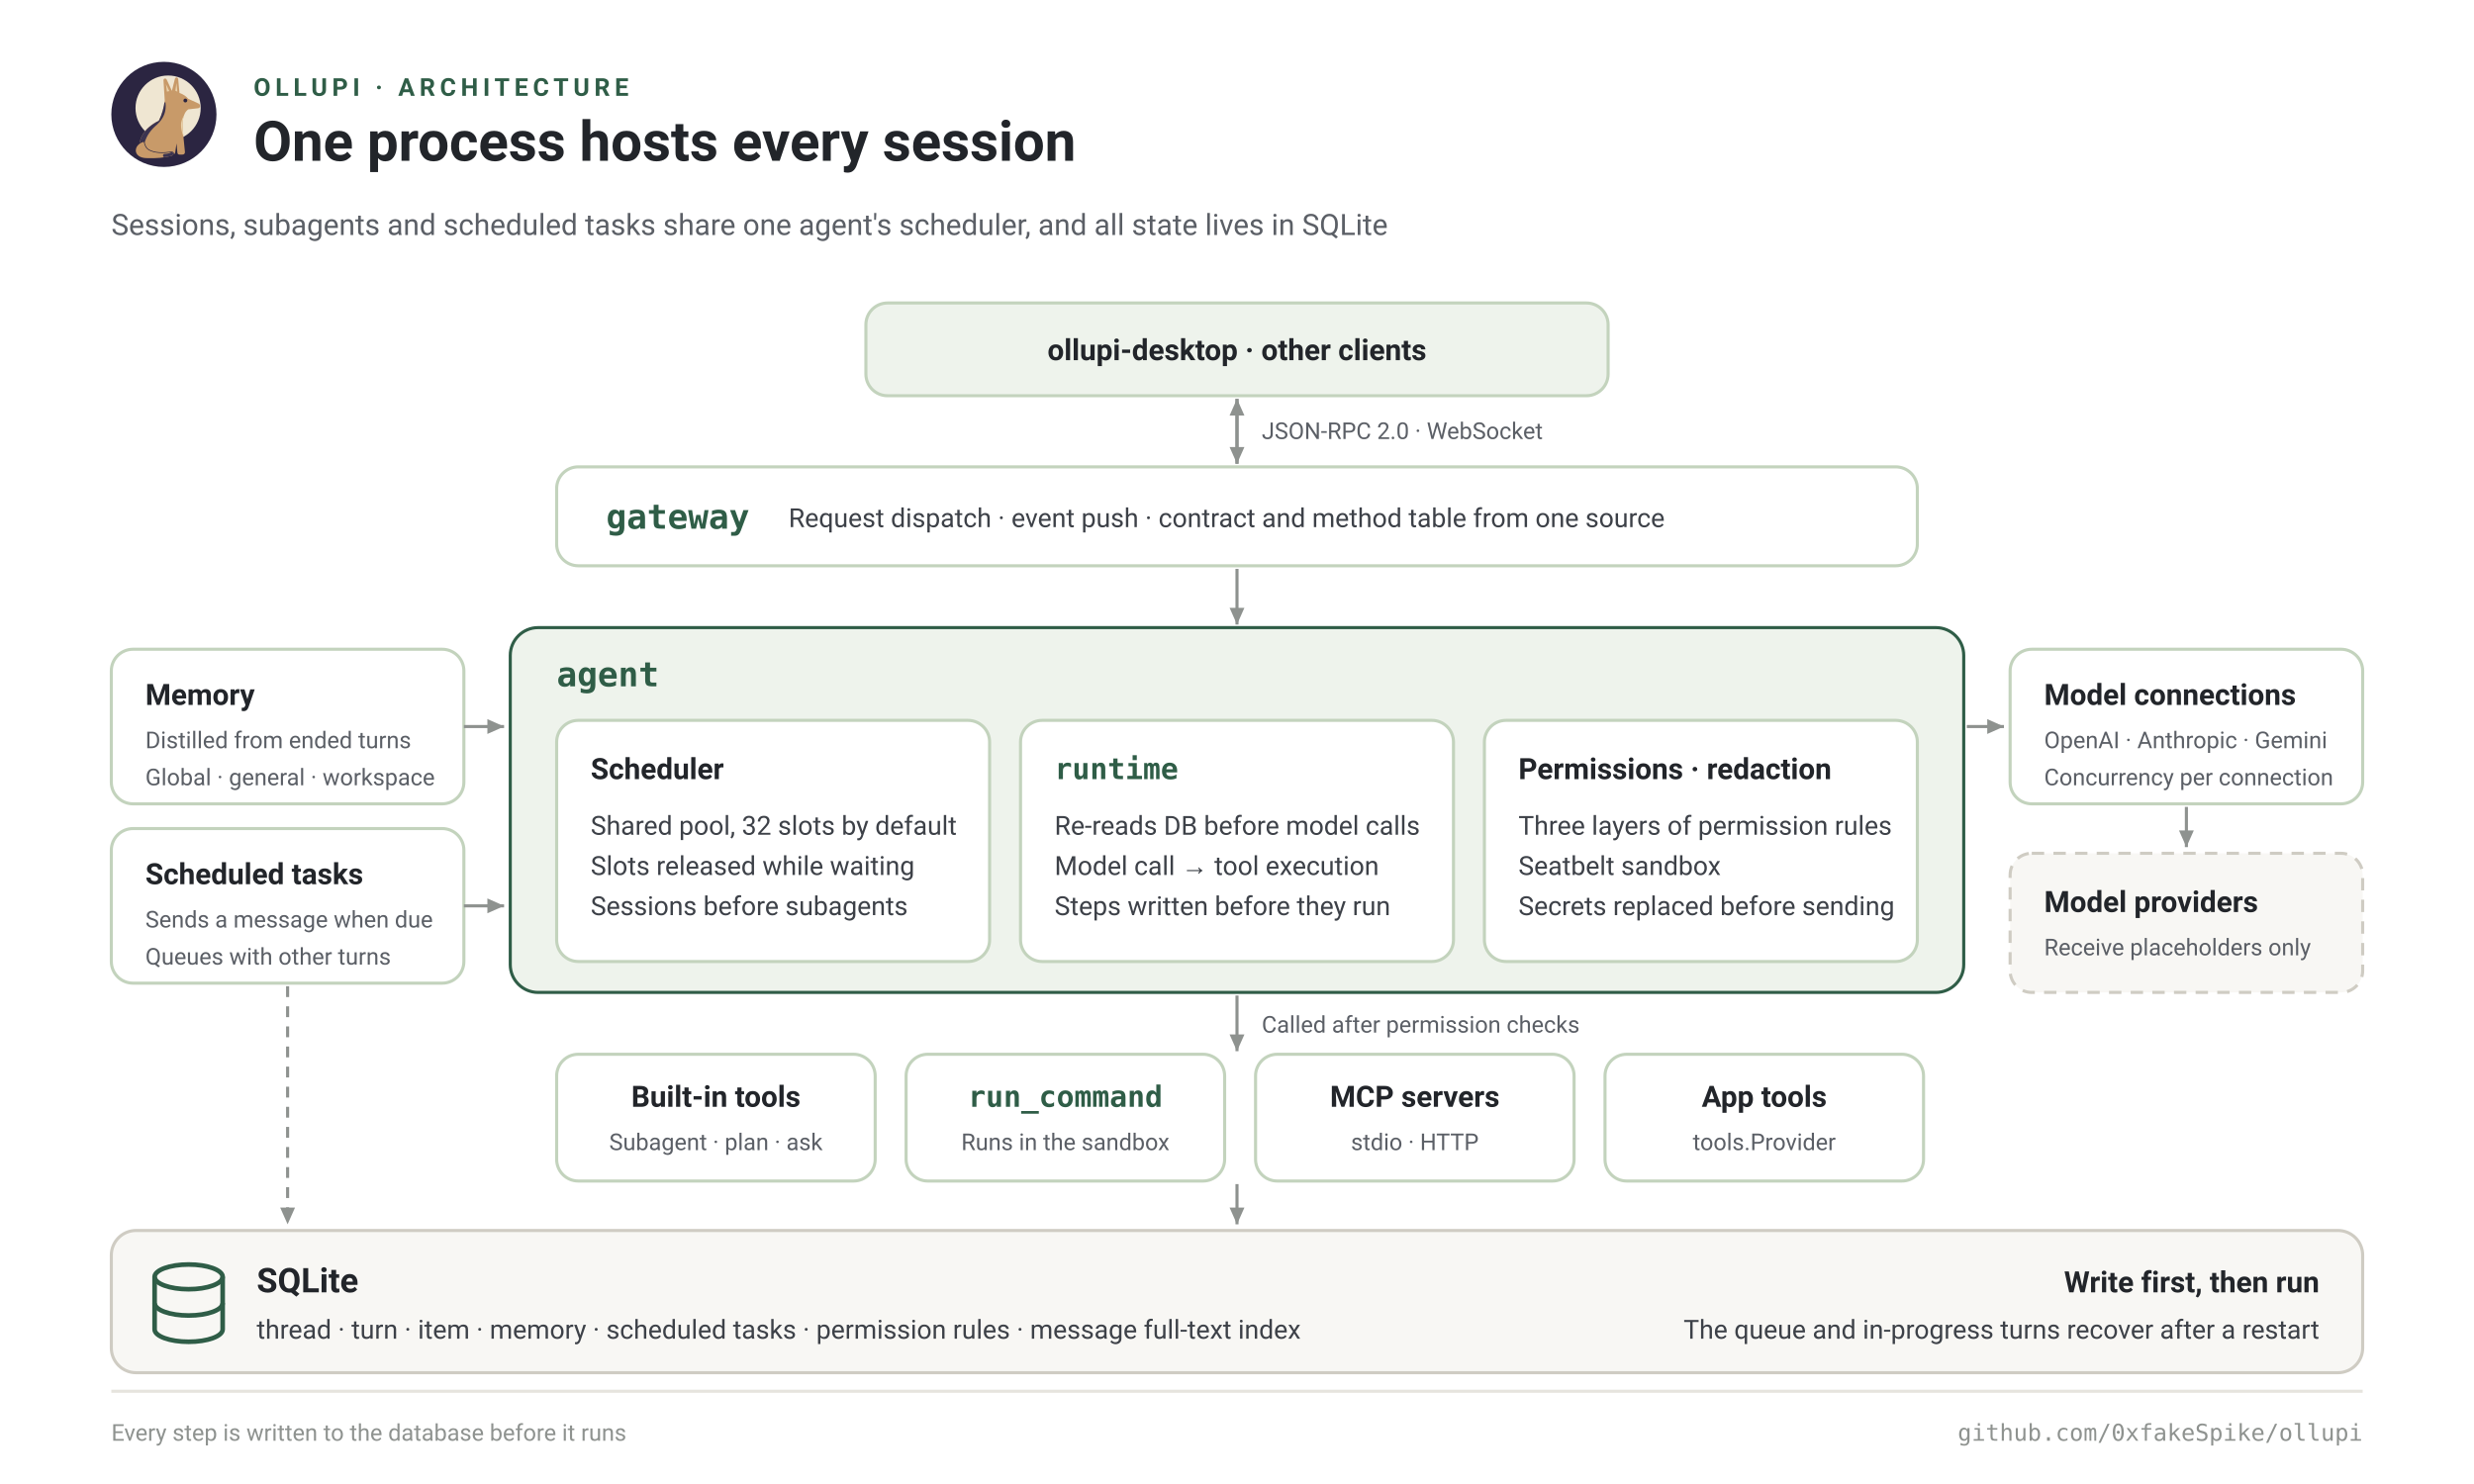
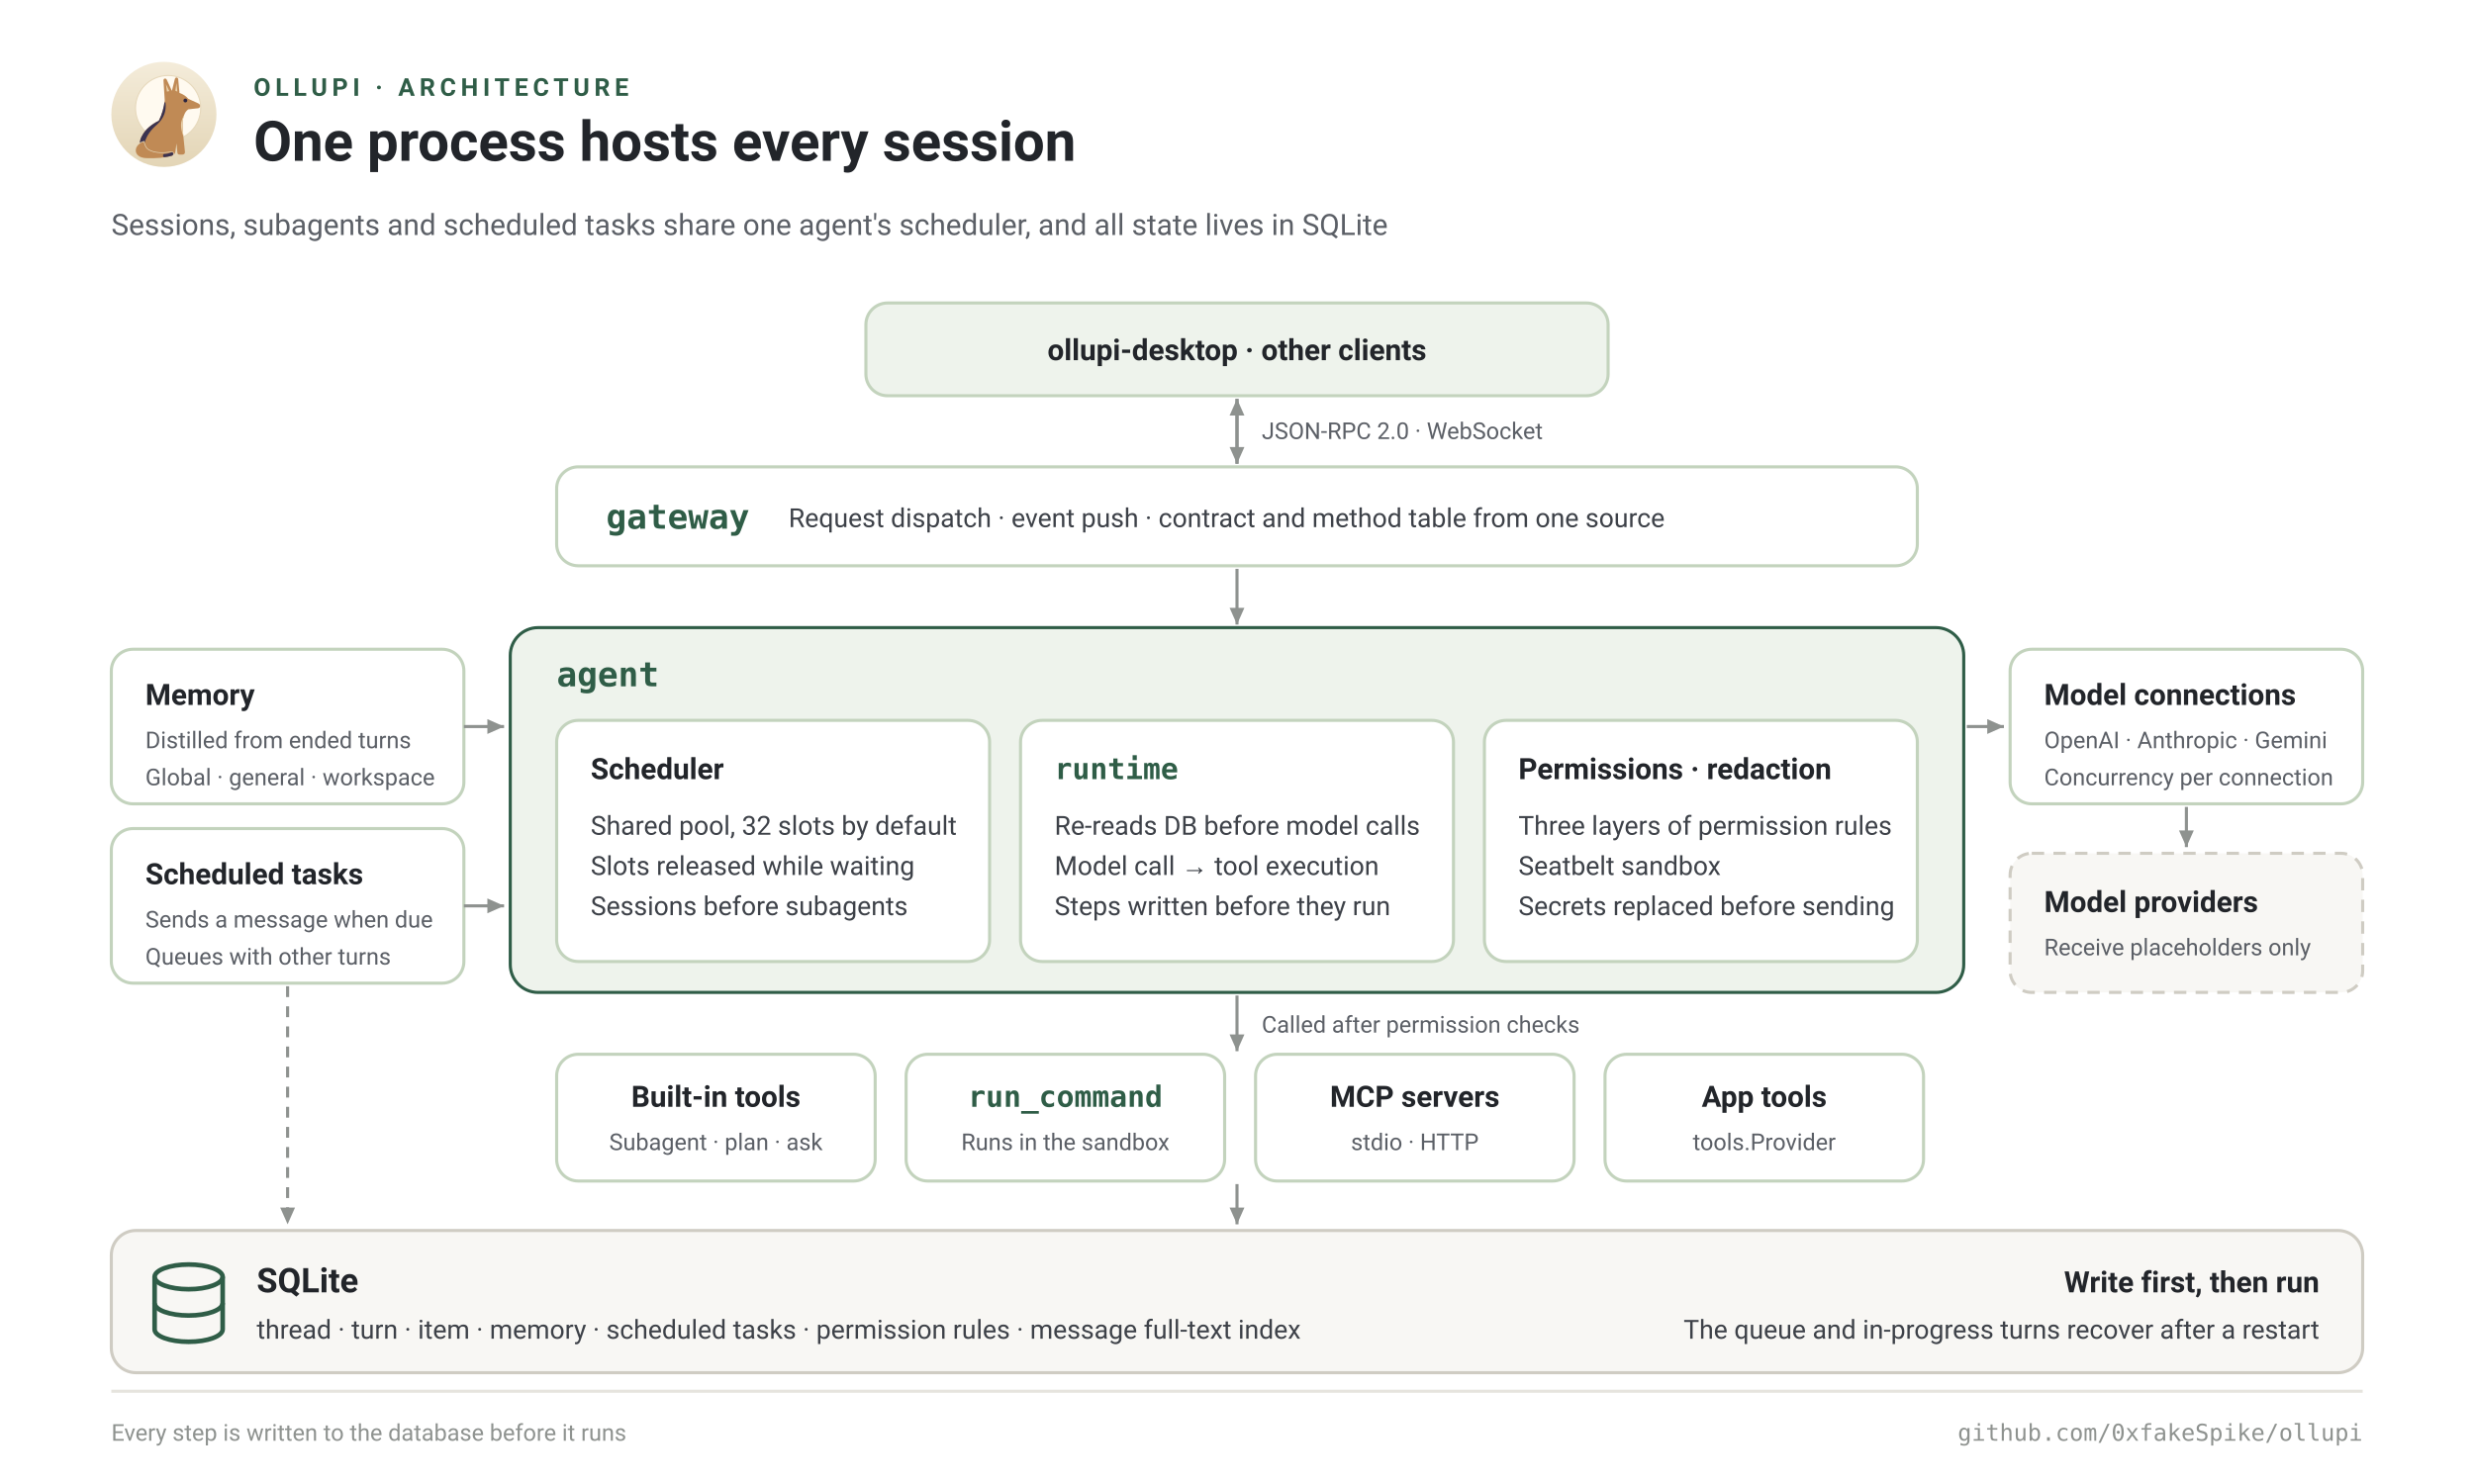
<svg xmlns="http://www.w3.org/2000/svg" viewBox="0 0 1600 960" width="1600" height="960">
  <defs>
    <pattern id="hatch" width="10" height="10" patternUnits="userSpaceOnUse" patternTransform="rotate(45)">
      <rect width="10" height="10" fill="#f8f7f4" />
      <line x1="0" y1="0" x2="0" y2="10" stroke="#cfccc3" stroke-width="4" />
    </pattern>
    <marker id="arrow" viewBox="0 0 10 10" refX="9" refY="5" markerUnits="userSpaceOnUse" markerWidth="12" markerHeight="12" orient="auto-start-reverse">
      <path d="M0,1 L9,5 L0,9 z" fill="#8e928f" />
    </marker>
  </defs>
  <style>text { font-family: -apple-system, BlinkMacSystemFont, "Segoe UI", Roboto, "Helvetica Neue", Arial, sans-serif; fill: #22252a; } .eyebrow { font-size: 16px; font-weight: 600; letter-spacing: 3px; fill: #2f5d47; } .title { font-size: 36px; font-weight: 700; } .sub { font-size: 19px; fill: #5b5f66; } .kpi { font-size: 44px; font-weight: 700; letter-spacing: -0.5px; } .unit { font-size: 21px; font-weight: 600; fill: #3d4148; } .cap { font-size: 17px; fill: #5b5f66; } .h { font-size: 22px; font-weight: 700; } .hs { font-size: 19px; font-weight: 600; } .b { font-size: 17px; fill: #3d4148; } .s { font-size: 15px; fill: #5b5f66; } .code { font-family: ui-monospace, 'SF Mono', Menlo, monospace; font-weight: 700; fill: #2f5d47; } .tick { font-size: 16px; fill: #5b5f66; } .lab { font-size: 17px; fill: #3d4148; } .val { font-size: 17px; font-weight: 600; } .chip { font-size: 15px; font-weight: 600; } .foot { font-size: 15px; fill: #8e928f; }</style>
  <rect width="1600" height="960" fill="#ffffff" />
  <svg x="72" y="40" width="68" height="68" viewBox="0 0 100 100">
-     <circle cx="50" cy="50" r="50" fill="#2b2541" />
-     <circle cx="54" cy="44" r="31" fill="#efe6d2" />
+     <defs>
+       <linearGradient id="ollupi-ground" x1="0" y1="0" x2="0" y2="1">
+         <stop offset="0" stop-color="#f4ecda" />
+         <stop offset="1" stop-color="#e3d5b6" />
+       </linearGradient>
+     </defs>
+     <circle cx="50" cy="50" r="50" fill="url(#ollupi-ground)" />
+     <circle cx="54" cy="44" r="31" fill="#fffaf0" stroke="#e6d8bb" stroke-width="1" />
    <g transform="translate(14 12) scale(.8)">
      <clipPath id="ollupi-body">
        <path d="M30 95 C18 95 13 83 19 73 C23 65 31 59 39 55 C43 47 45 39 46 31 L44.5 7 C44.5 4.5 47.5 4 48.5 6.5 L54.5 19.5 L58 5.5 C58.5 3 61.5 3 62 5.5 L63.5 22 C68 23.5 71.5 26 74 29 L86 34.5 C89 35.8 88.6 40 85.5 40.2 L74 41.5 C70.5 44 68.5 48 67.5 54 C66.5 62 68 72 69 82 L70 92 C70.2 94 69 95.3 67 95.3 L63.5 95.3 C61.5 95.3 61 93.8 61 92.5 L60 82 L58.5 92.5 C58.3 94.3 57 95.3 55 95.3 L50 95.3 Z" />
      </clipPath>
-       <path d="M30 95 C18 95 13 83 19 73 C23 65 31 59 39 55 C43 47 45 39 46 31 L44.5 7 C44.5 4.5 47.5 4 48.5 6.5 L54.5 19.5 L58 5.5 C58.5 3 61.5 3 62 5.5 L63.5 22 C68 23.5 71.5 26 74 29 L86 34.5 C89 35.8 88.6 40 85.5 40.2 L74 41.5 C70.5 44 68.5 48 67.5 54 C66.5 62 68 72 69 82 L70 92 C70.2 94 69 95.3 67 95.3 L63.5 95.3 C61.5 95.3 61 93.8 61 92.5 L60 82 L58.5 92.5 C58.3 94.3 57 95.3 55 95.3 L50 95.3 Z" fill="#c89a69" />
+       <path d="M30 95 C18 95 13 83 19 73 C23 65 31 59 39 55 C43 47 45 39 46 31 L44.5 7 C44.5 4.5 47.5 4 48.5 6.5 L54.5 19.5 L58 5.5 C58.5 3 61.5 3 62 5.5 L63.5 22 C68 23.5 71.5 26 74 29 L86 34.5 C89 35.8 88.6 40 85.5 40.2 L74 41.5 C70.5 44 68.5 48 67.5 54 C66.5 62 68 72 69 82 L70 92 C70.2 94 69 95.3 67 95.3 L63.5 95.3 C61.5 95.3 61 93.8 61 92.5 L60 82 L58.5 92.5 C58.3 94.3 57 95.3 55 95.3 L50 95.3 Z" fill="#c08a55" />
      <g clip-path="url(#ollupi-body)">
        <path d="M92 44 L72.5 44.5 C69.2 47.5 66.8 51.5 65.7 56.5 C64.8 61.5 65.6 68 69.2 76 L92 76 Z" fill="#ead2ab" />
        <path d="M8 92 L8 40 L30 40 L46.8 33 C48.4 44 44.5 52.5 37 59.5 C30 65.5 24.5 72 21.8 82 Z" fill="#3b3350" />
      </g>
      <path d="M47.4 11.5 L51.4 19.8 L48.6 20.4 Z M59.9 10.2 L61 20.4 L58.6 19.4 Z" fill="#ead2ab" />
-       <path d="M21 80 C8 84 8 99 24 99.5 C36 100 46 99 54 96.8 C57 96 57 92.5 54 92.5 C44 94 34 94 27 90 C23.5 88 22 84.5 21 80 Z" fill="#c89a69" stroke="#2b2541" stroke-width="1.6" paint-order="stroke" />
+       <path d="M21 80 C8 84 8 99 24 99.5 C36 100 46 99 54 96.8 C57 96 57 92.5 54 92.5 C44 94 34 94 27 90 C23.5 88 22 84.5 21 80 Z" fill="#c08a55" stroke="#e3d5b6" stroke-width="1.6" paint-order="stroke" />
      <path d="M45 94.6 C49 94.4 51.5 93.8 54 92.5 C57 92.5 57 96 54 96.8 C51 97.6 48 98.2 45 98.5 C43.5 97 43.5 95.6 45 94.6 Z" fill="#3b3350" />
      <circle cx="70.5" cy="31" r="2.3" fill="#2b2541" />
    </g>
  </svg>
  <text class="eyebrow" x="164" y="62">OLLUPI · ARCHITECTURE</text>
  <text class="title" x="164" y="104">One process hosts every session</text>
  <text class="sub" x="72" y="152">Sessions, subagents and scheduled tasks share one agent's scheduler, and all state lives in SQLite</text>
  <line x1="72" y1="900" x2="1528" y2="900" stroke="#e6e4de" stroke-width="2" />
  <text class="foot" x="72" y="932">Every step is written to the database before it runs</text>
  <text class="foot" x="1528" y="932" text-anchor="end" style="font-family: ui-monospace, 'SF Mono', Menlo, monospace">github.com/0xfakeSpike/ollupi</text>
  <rect x="560" y="196" width="480" height="60" rx="14" fill="#eef3ec" stroke="#c3d3bd" stroke-width="2" />
  <text class="hs" x="800.0" y="233.0" text-anchor="middle">ollupi-desktop · other clients</text>
  <path d="M800,258 V300" fill="none" stroke="#8e928f" stroke-width="2" marker-end="url(#arrow)" />
  <path d="M800,300 V258" fill="none" stroke="#8e928f" stroke-width="2" marker-end="url(#arrow)" />
  <text class="s" x="816.0" y="284.0" text-anchor="start">JSON-RPC 2.0 · WebSocket</text>
  <rect x="360" y="302" width="880" height="64" rx="14" fill="#ffffff" stroke="#c3d3bd" stroke-width="2" />
  <text class="h code" x="392.0" y="342.0" text-anchor="start">gateway</text>
  <text class="b" x="510.0" y="341.0" text-anchor="start">Request dispatch · event push · contract and method table from one source</text>
  <path d="M800,368 V404" fill="none" stroke="#8e928f" stroke-width="2" marker-end="url(#arrow)" />
  <rect x="330" y="406" width="940" height="236" rx="18" fill="#eef3ec" stroke="#2f5d47" stroke-width="2" />
  <text class="h code" x="360.0" y="444.0" text-anchor="start">agent</text>
  <rect x="360" y="466" width="280" height="156" rx="14" fill="#ffffff" stroke="#c3d3bd" stroke-width="2" />
  <text class="hs" x="382.0" y="504.0" text-anchor="start">Scheduler</text>
  <text class="b" x="382.0" y="540.0" text-anchor="start">Shared pool, 32 slots by default</text>
  <text class="b" x="382.0" y="566.0" text-anchor="start">Slots released while waiting</text>
  <text class="b" x="382.0" y="592.0" text-anchor="start">Sessions before subagents</text>
  <rect x="660" y="466" width="280" height="156" rx="14" fill="#ffffff" stroke="#c3d3bd" stroke-width="2" />
  <text class="hs code" x="682.0" y="504.0" text-anchor="start">runtime</text>
  <text class="b" x="682.0" y="540.0" text-anchor="start">Re-reads DB before model calls</text>
  <text class="b" x="682.0" y="566.0" text-anchor="start">Model call → tool execution</text>
  <text class="b" x="682.0" y="592.0" text-anchor="start">Steps written before they run</text>
  <rect x="960" y="466" width="280" height="156" rx="14" fill="#ffffff" stroke="#c3d3bd" stroke-width="2" />
  <text class="hs" x="982.0" y="504.0" text-anchor="start">Permissions · redaction</text>
  <text class="b" x="982.0" y="540.0" text-anchor="start">Three layers of permission rules</text>
  <text class="b" x="982.0" y="566.0" text-anchor="start">Seatbelt sandbox</text>
  <text class="b" x="982.0" y="592.0" text-anchor="start">Secrets replaced before sending</text>
  <rect x="72" y="420" width="228" height="100" rx="14" fill="#ffffff" stroke="#c3d3bd" stroke-width="2" />
  <text class="hs" x="94.0" y="456.0" text-anchor="start">Memory</text>
  <text class="s" x="94.0" y="484.0" text-anchor="start">Distilled from ended turns</text>
  <text class="s" x="94.0" y="508.0" text-anchor="start">Global · general · workspace</text>
  <path d="M300,470 H326" fill="none" stroke="#8e928f" stroke-width="2" marker-end="url(#arrow)" />
  <rect x="72" y="536" width="228" height="100" rx="14" fill="#ffffff" stroke="#c3d3bd" stroke-width="2" />
  <text class="hs" x="94.0" y="572.0" text-anchor="start">Scheduled tasks</text>
  <text class="s" x="94.0" y="600.0" text-anchor="start">Sends a message when due</text>
  <text class="s" x="94.0" y="624.0" text-anchor="start">Queues with other turns</text>
  <path d="M300,586 H326" fill="none" stroke="#8e928f" stroke-width="2" marker-end="url(#arrow)" />
  <rect x="1300" y="420" width="228" height="100" rx="14" fill="#ffffff" stroke="#c3d3bd" stroke-width="2" />
  <text class="hs" x="1322.0" y="456.0" text-anchor="start">Model connections</text>
  <text class="s" x="1322.0" y="484.0" text-anchor="start">OpenAI · Anthropic · Gemini</text>
  <text class="s" x="1322.0" y="508.0" text-anchor="start">Concurrency per connection</text>
  <path d="M1272,470 H1296" fill="none" stroke="#8e928f" stroke-width="2" marker-end="url(#arrow)" />
  <rect x="1300" y="552" width="228" height="90" rx="14" fill="#f8f7f4" stroke="#cfccc3" stroke-width="2" stroke-dasharray="8 6" />
  <text class="hs" x="1322.0" y="590.0" text-anchor="start">Model providers</text>
  <text class="s" x="1322.0" y="618.0" text-anchor="start">Receive placeholders only</text>
  <path d="M1414,522 V548" fill="none" stroke="#8e928f" stroke-width="2" marker-end="url(#arrow)" />
  <path d="M800,644 V680" fill="none" stroke="#8e928f" stroke-width="2" marker-end="url(#arrow)" />
  <text class="s" x="816.0" y="668.0" text-anchor="start">Called after permission checks</text>
  <rect x="360" y="682" width="206" height="82" rx="14" fill="#ffffff" stroke="#c3d3bd" stroke-width="2" />
  <text class="hs" x="463.0" y="716.0" text-anchor="middle">Built-in tools</text>
  <text class="s" x="463.0" y="744.0" text-anchor="middle">Subagent · plan · ask</text>
  <rect x="586" y="682" width="206" height="82" rx="14" fill="#ffffff" stroke="#c3d3bd" stroke-width="2" />
  <text class="hs code" x="689.0" y="716.0" text-anchor="middle">run_command</text>
  <text class="s" x="689.0" y="744.0" text-anchor="middle">Runs in the sandbox</text>
  <rect x="812" y="682" width="206" height="82" rx="14" fill="#ffffff" stroke="#c3d3bd" stroke-width="2" />
  <text class="hs" x="915.0" y="716.0" text-anchor="middle">MCP servers</text>
  <text class="s" x="915.0" y="744.0" text-anchor="middle">stdio · HTTP</text>
  <rect x="1038" y="682" width="206" height="82" rx="14" fill="#ffffff" stroke="#c3d3bd" stroke-width="2" />
  <text class="hs" x="1141.0" y="716.0" text-anchor="middle">App tools</text>
  <text class="s" x="1141.0" y="744.0" text-anchor="middle">tools.Provider</text>
  <rect x="72" y="796" width="1456" height="92" rx="16" fill="#f8f7f4" stroke="#cfccc3" stroke-width="2" />
  <g transform="translate(100,816)" fill="none" stroke="#2f5d47" stroke-width="3">
    <ellipse cx="22" cy="10" rx="22" ry="8" />
    <path d="M0,10 V44 A22,8 0 0 0 44,44 V10" />
    <path d="M0,27 A22,8 0 0 0 44,27" />
  </g>
  <text class="h" x="166.0" y="836.0" text-anchor="start">SQLite</text>
  <text class="b" x="166.0" y="866.0" text-anchor="start">thread · turn · item · memory · scheduled tasks · permission rules · message full-text index</text>
  <text class="hs" x="1500.0" y="836.0" text-anchor="end">Write first, then run</text>
  <text class="b" x="1500.0" y="866.0" text-anchor="end">The queue and in-progress turns recover after a restart</text>
  <path d="M186,638 V792" fill="none" stroke="#8e928f" stroke-width="2" marker-end="url(#arrow)" stroke-dasharray="7 6" />
  <path d="M800,766 V792" fill="none" stroke="#8e928f" stroke-width="2" marker-end="url(#arrow)" />
</svg>
